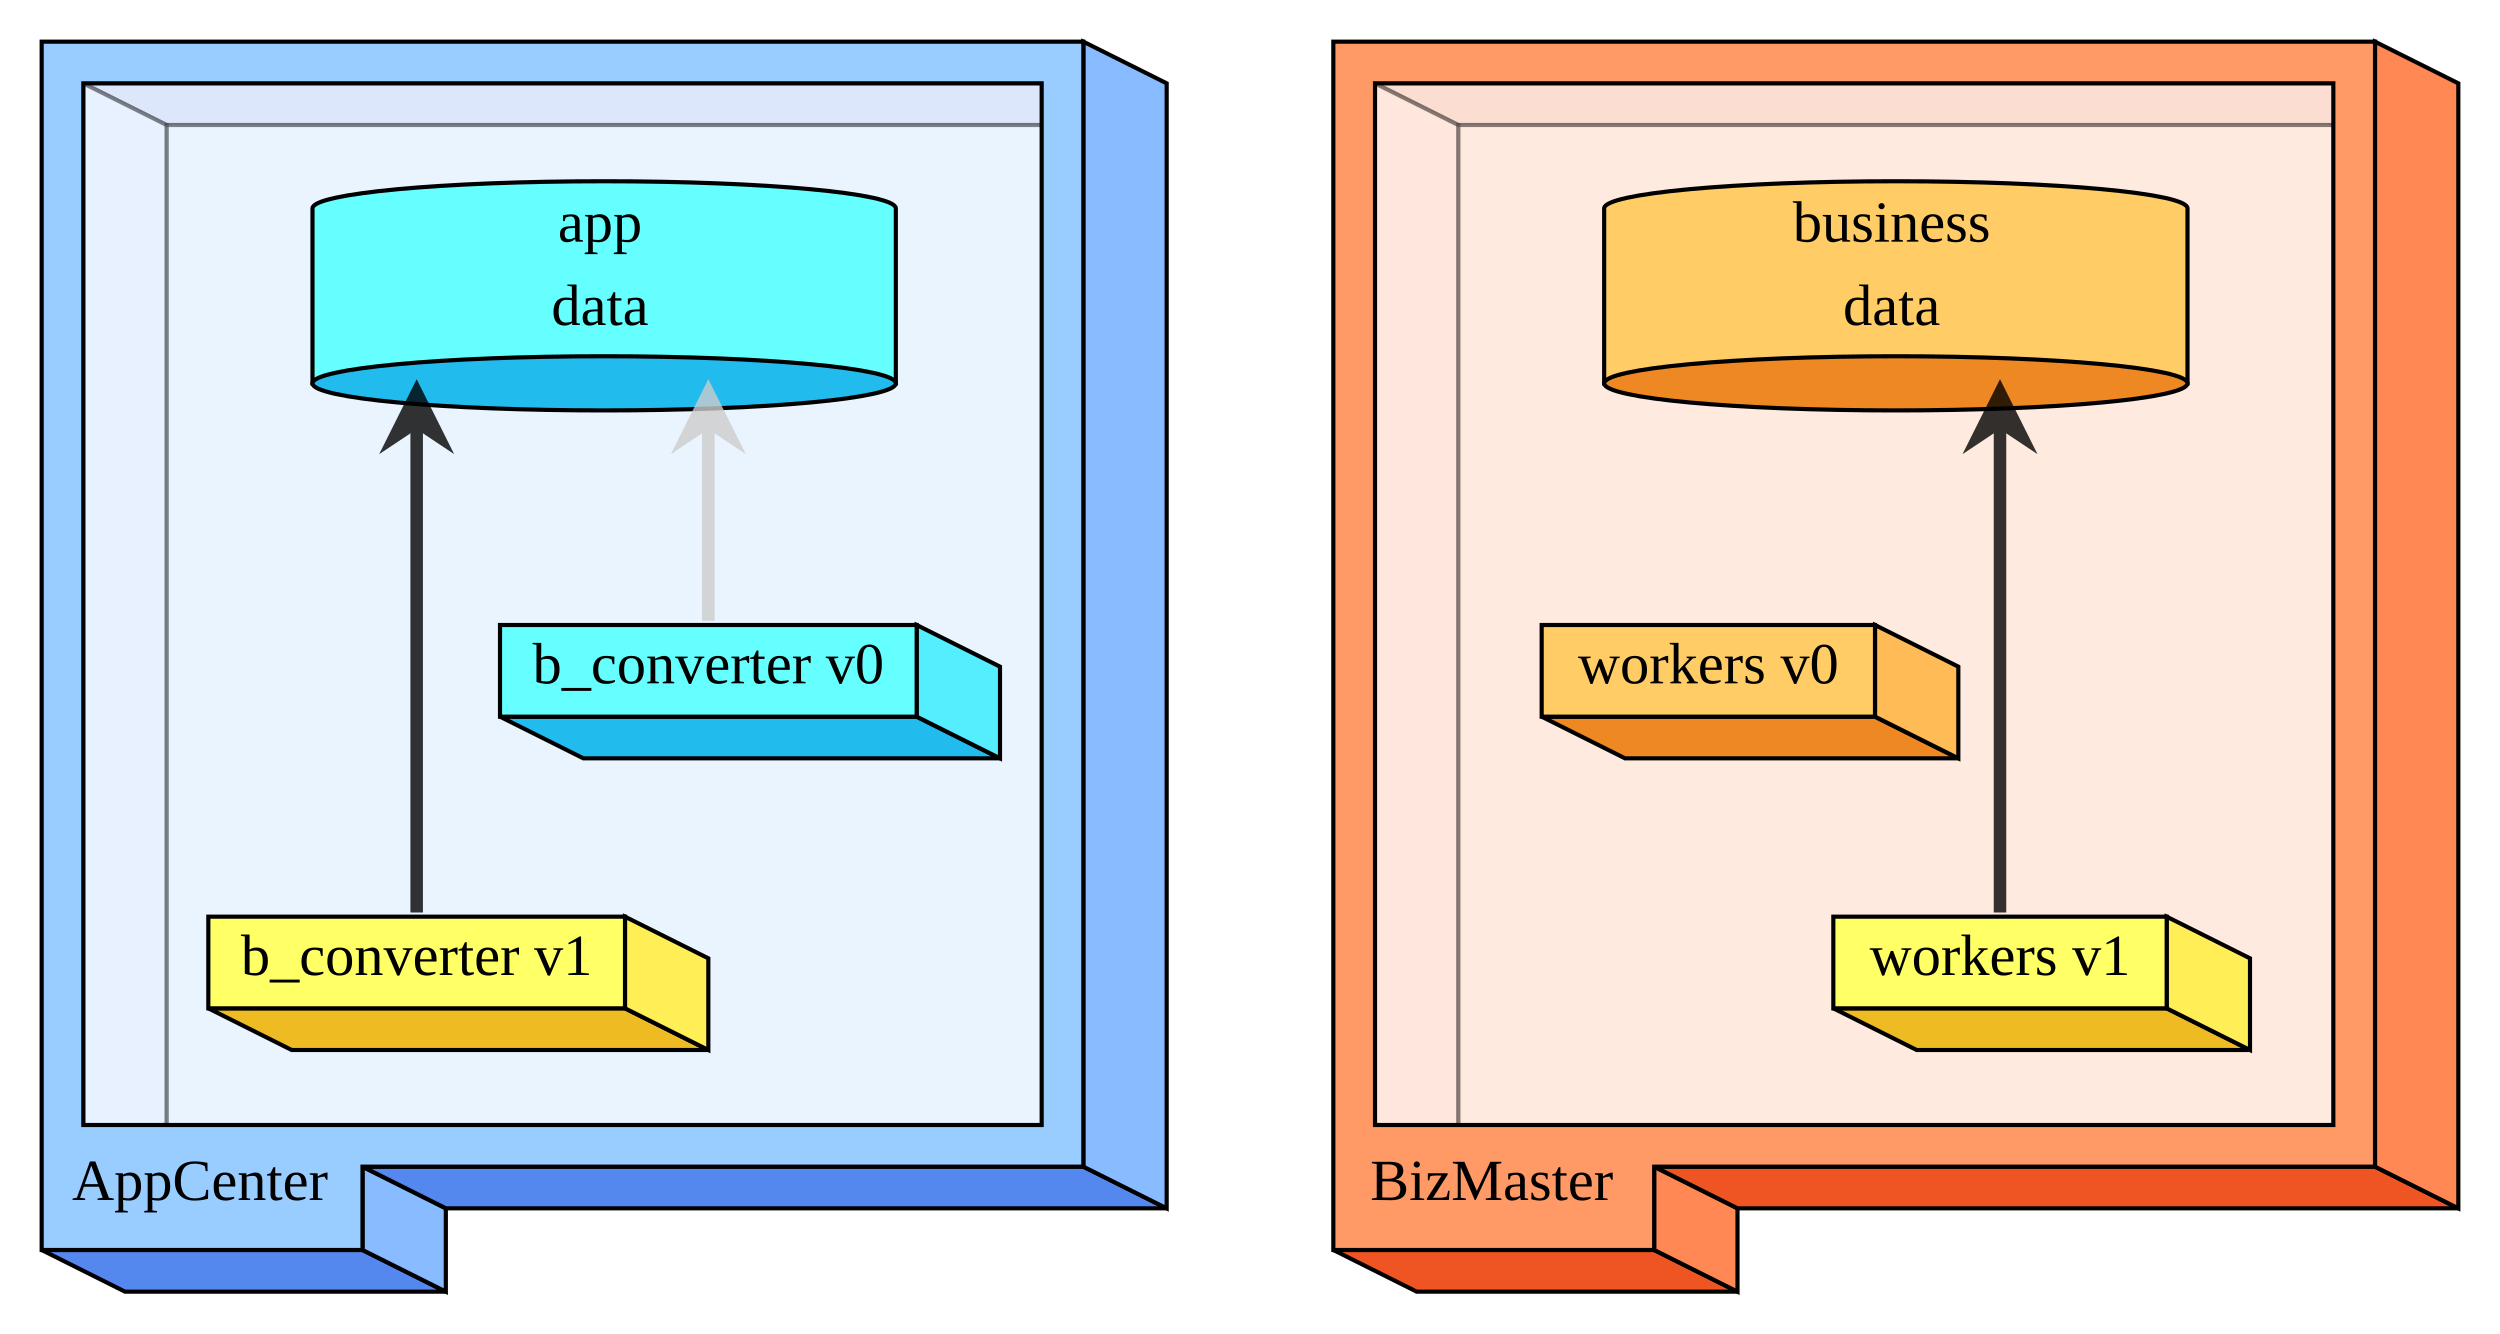
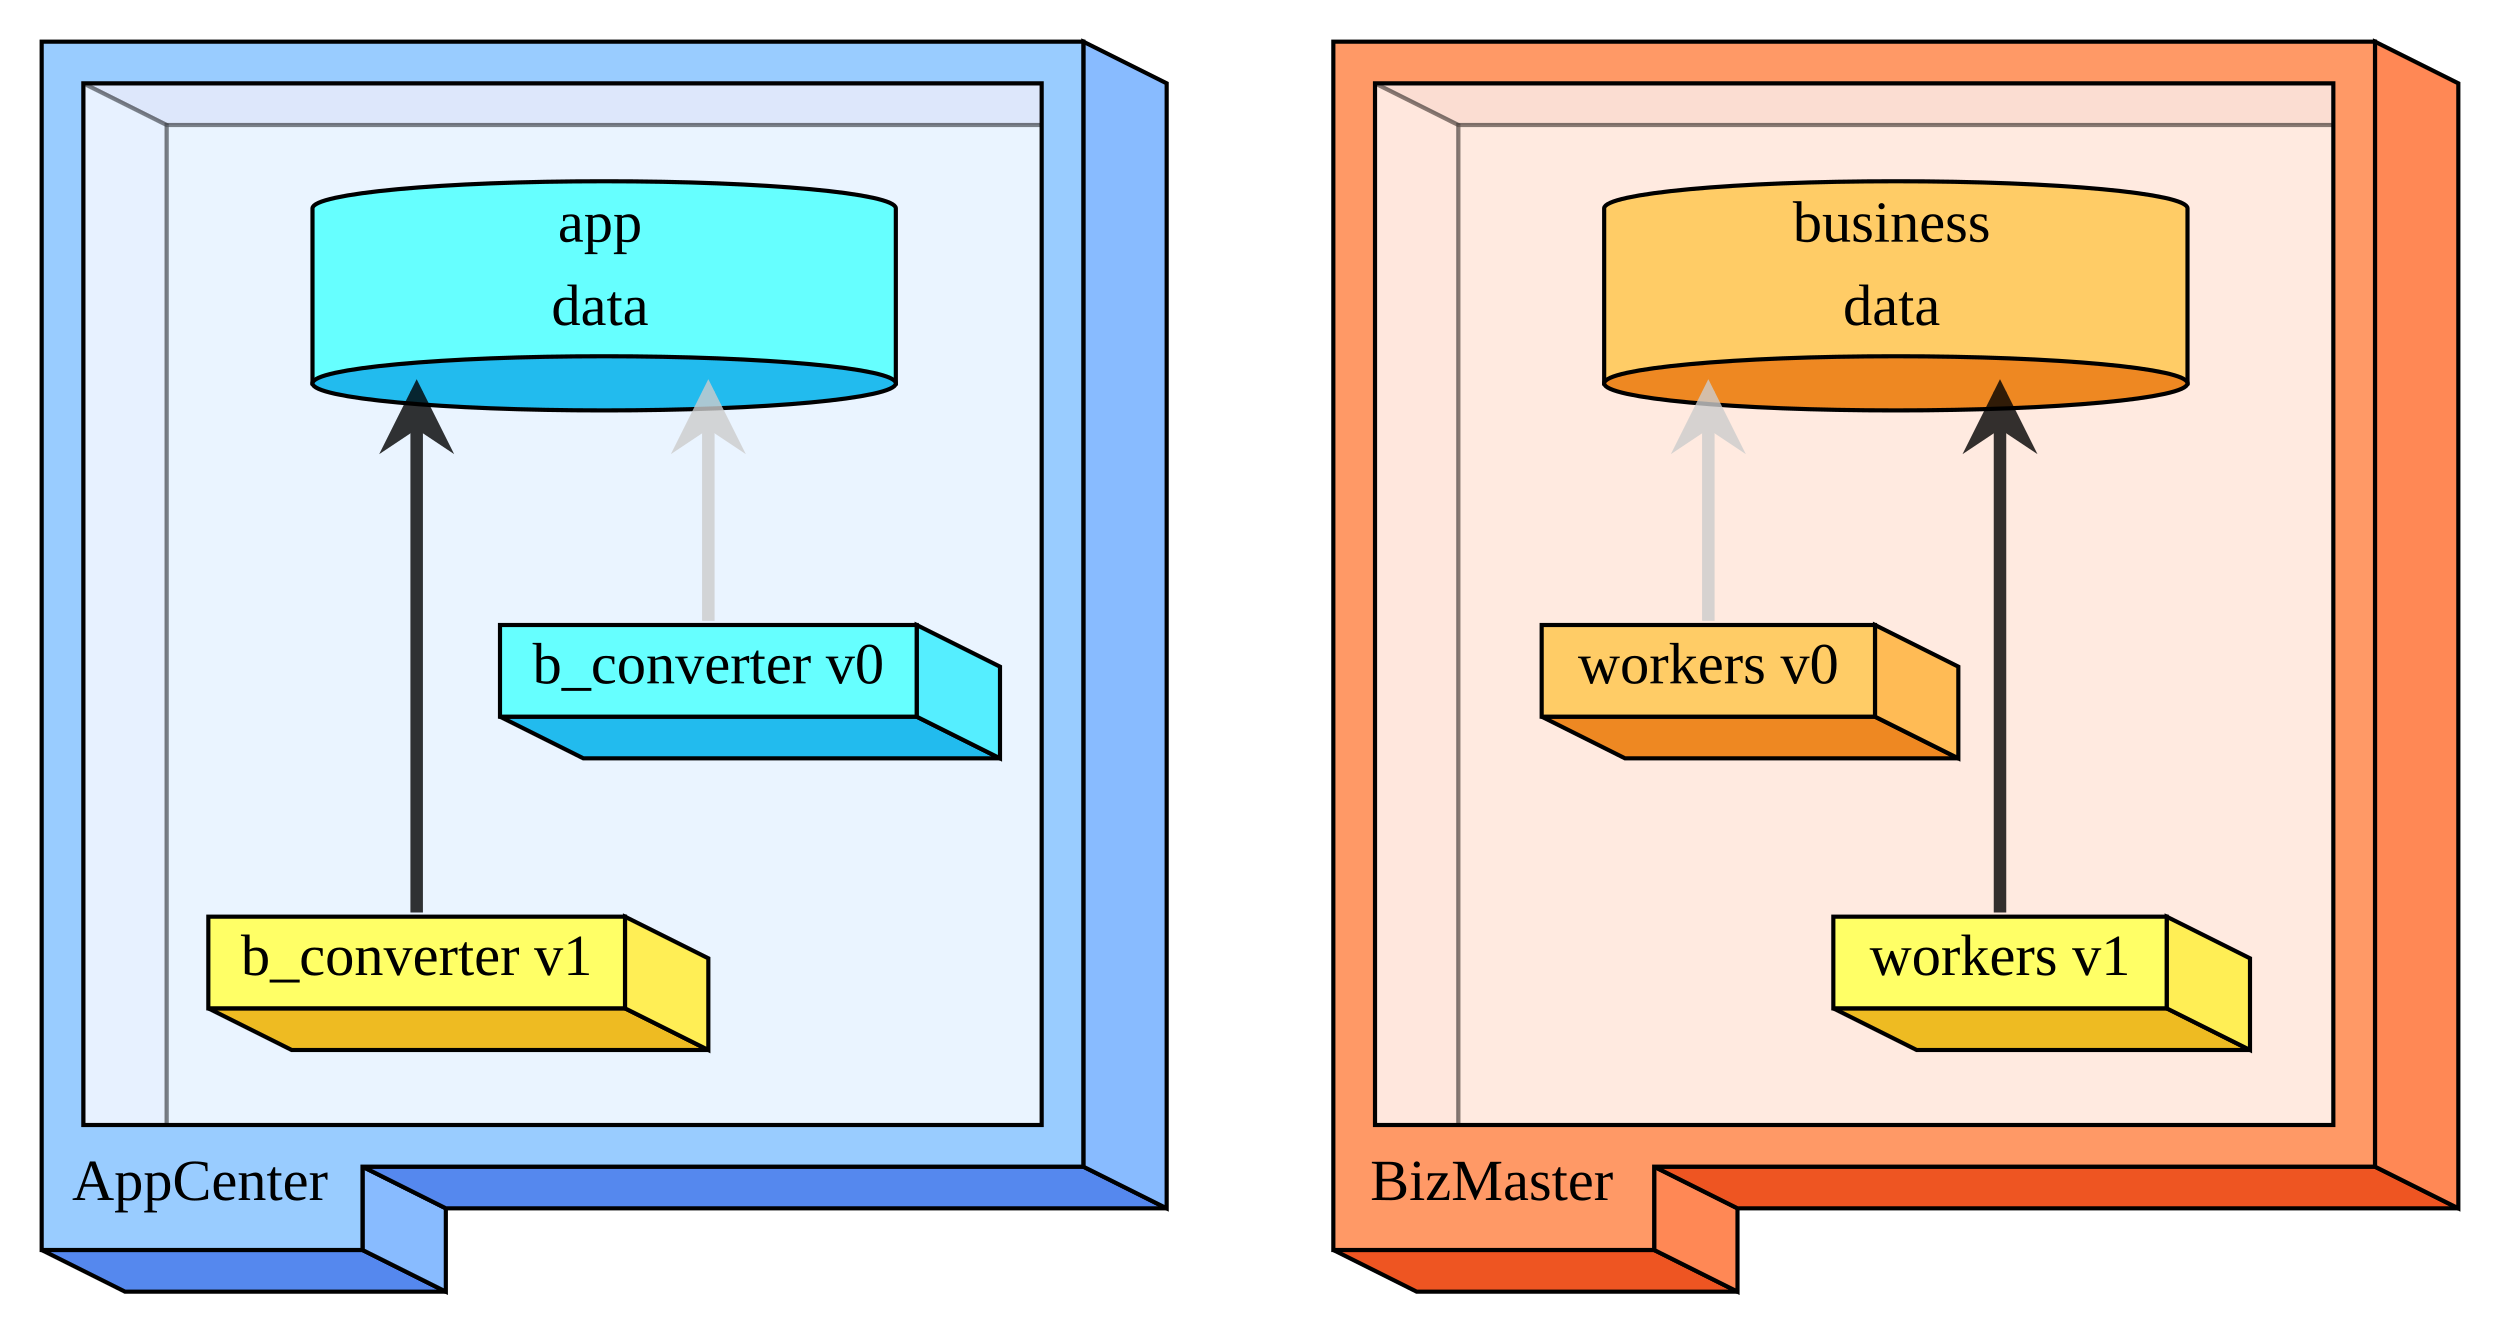
<svg xmlns="http://www.w3.org/2000/svg" width="600" height="320">
  <path fill-opacity="0.2" stroke-opacity="0.3" d="M20.0,20.0  h230.0 l20.0,10.0 h-230.0 l-20.0,-10.0 z" fill="#58e" stroke="#000" />
  <path fill-opacity="0.2" stroke-opacity="0.3" d="M20.0,20.0  l20.0,10.0 v250.0 l-20.0,-10.0 v-250.0 z" fill="#8bf" stroke="#000" />
  <path fill-opacity="0.2" stroke-opacity="0.3" d="M40.0,30.0  h230.0 v250.0 h-230.0 v-250.0 z" fill="#9cf" stroke="#000" />
  <path d="M75.0,92.0  v-42.0 a70.0,6.5,0.0,1,1,140.0,0.0 v42.0 z" fill="#6ff" stroke="#000" />
  <ellipse cx="145.0" cy="92.0" rx="70.0" ry="6.5" fill="#2be" stroke="#000" />
  <text x="144.0" y="58.0" font-size="14.0" fill="#000" text-anchor="middle">app</text>
  <text x="144.0" y="78.0" font-size="14.0" fill="#000" text-anchor="middle">data</text>
  <path d="M50.0,242.0  h100.0 l20.0,10.0 h-100.0 l-20.0,-10.0 z" fill="#eb2" stroke="#000" />
  <path d="M150.0,242.0  v-22.0 l20.0,10.0 v22.0 l-20.0,-10.0 z" fill="#fe5" stroke="#000" />
  <rect fill="#ff6" stroke="#000" x="50.0" y="220.0" width="100.0" height="22.0" />
  <text x="100.0" y="234.0" font-size="14.0" fill="#000" text-anchor="middle">b_converter v1</text>
  <path d="M120.0,172.0  h100.0 l20.0,10.0 h-100.0 l-20.0,-10.0 z" fill="#2be" stroke="#000" />
  <path d="M220.0,172.0  v-22.0 l20.0,10.0 v22.0 l-20.0,-10.0 z" fill="#5ef" stroke="#000" />
  <rect fill="#6ff" stroke="#000" x="120.0" y="150.0" width="100.0" height="22.0" />
  <text x="170.0" y="164.0" font-size="14.0" fill="#000" text-anchor="middle">b_converter v0</text>
  <path d="M10.0,300.0  h77.0 l20.0,10.0 h-77.0 l-20.0,-10.0 z" fill="#58e" stroke="#000" />
  <path d="M87.0,300.0  v-20.0 l20.0,10.0 v20.0 l-20.0,-10.0 z" fill="#8bf" stroke="#000" />
  <path d="M87.0,280.0  h173.0 l20.0,10.0 h-173.0 l-20.0,-10.0 z" fill="#58e" stroke="#000" />
  <path d="M260.0,280.0  v-270.0 l20.0,10.0 v270.0 l-20.0,-10.0 z" fill="#8bf" stroke="#000" />
  <path fill-rule="evenodd" d="M10.0,10.0  h250.0 v270.0 h-173.0 v20.0 h-77.0 v-290.0 z  m10.0,10.0 v250.0 h230.0 v-250.0 h-230.0 z" fill="#9cf" stroke="#000" />
  <text x="48.0" y="288.0" font-size="14.0" fill="#000" text-anchor="middle">AppCenter</text>
  <path fill-opacity="0.2" stroke-opacity="0.3" d="M330.0,20.0  h230.0 l20.0,10.0 h-230.0 l-20.0,-10.0 z" fill="#e52" stroke="#000" />
  <path fill-opacity="0.2" stroke-opacity="0.3" d="M330.0,20.0  l20.0,10.0 v250.0 l-20.0,-10.0 v-250.0 z" fill="#f85" stroke="#000" />
  <path fill-opacity="0.2" stroke-opacity="0.3" d="M350.0,30.0  h230.0 v250.0 h-230.0 v-250.0 z" fill="#f96" stroke="#000" />
  <path d="M385.0,92.0  v-42.0 a70.0,6.5,0.0,1,1,140.0,0.0 v42.0 z" fill="#fc6" stroke="#000" />
  <ellipse cx="455.0" cy="92.0" rx="70.0" ry="6.5" fill="#e82" stroke="#000" />
  <text x="454.0" y="58.0" font-size="14.0" fill="#000" text-anchor="middle">business</text>
  <text x="454.0" y="78.0" font-size="14.0" fill="#000" text-anchor="middle">data</text>
  <path d="M370.0,172.0  h80.0 l20.0,10.0 h-80.0 l-20.0,-10.0 z" fill="#e82" stroke="#000" />
  <path d="M450.0,172.0  v-22.0 l20.0,10.0 v22.0 l-20.0,-10.0 z" fill="#fb5" stroke="#000" />
  <rect fill="#fc6" stroke="#000" x="370.0" y="150.0" width="80.0" height="22.0" />
  <text x="410.0" y="164.0" font-size="14.0" fill="#000" text-anchor="middle">workers v0</text>
  <path d="M440.0,242.0  h80.0 l20.0,10.0 h-80.0 l-20.0,-10.0 z" fill="#eb2" stroke="#000" />
  <path d="M520.0,242.0  v-22.0 l20.0,10.0 v22.0 l-20.0,-10.0 z" fill="#fe5" stroke="#000" />
  <rect fill="#ff6" stroke="#000" x="440.0" y="220.0" width="80.0" height="22.0" />
  <text x="480.0" y="234.0" font-size="14.0" fill="#000" text-anchor="middle">workers v1</text>
  <path d="M320.0,300.0  h77.0 l20.0,10.0 h-77.0 l-20.0,-10.0 z" fill="#e52" stroke="#000" />
  <path d="M397.0,300.0  v-20.0 l20.0,10.0 v20.0 l-20.0,-10.0 z" fill="#f85" stroke="#000" />
  <path d="M397.0,280.0  h173.0 l20.0,10.0 h-173.0 l-20.0,-10.0 z" fill="#e52" stroke="#000" />
  <path d="M570.0,280.0  v-270.0 l20.0,10.0 v270.0 l-20.0,-10.0 z" fill="#f85" stroke="#000" />
  <path fill-rule="evenodd" d="M320.0,10.0  h250.0 v270.0 h-173.0 v20.0 h-77.0 v-290.0 z  m10.0,10.0 v250.0 h230.0 v-250.0 h-230.0 z" fill="#f96" stroke="#000" />
  <text x="358.0" y="288.0" font-size="14.0" fill="#000" text-anchor="middle">BizMaster</text>
  <marker id="arrow_GRAY" markerWidth="6" markerHeight="6" viewBox="-3 -3 6 6" refX="2" refY="0" markerUnits="strokeWidth" orient="auto">
    <polygon points="-1,0 -3,3 3,0 -3,-3" fill="#ccc" />
  </marker>
  <path stroke="#ccc" opacity="0.8" stroke-width="3.0" fill="none" d="M170.0,149.0  l0.0,-55.0" marker-end="url(#arrow_GRAY)" />
+   <path stroke="#ccc" opacity="0.8" stroke-width="3.0" fill="none" d="M410.0,149.0  l0.0,-55.0" marker-end="url(#arrow_GRAY)" />
  <marker id="arrow_BLACK" markerWidth="6" markerHeight="6" viewBox="-3 -3 6 6" refX="2" refY="0" markerUnits="strokeWidth" orient="auto">
    <polygon points="-1,0 -3,3 3,0 -3,-3" fill="#000" />
  </marker>
  <path stroke="#000" opacity="0.8" stroke-width="3.0" fill="none" d="M480.0,219.0  l0.0,-125.0" marker-end="url(#arrow_BLACK)" />
  <path stroke="#000" opacity="0.8" stroke-width="3.0" fill="none" d="M100.0,219.0  l0.0,-125.0" marker-end="url(#arrow_BLACK)" />
</svg>
